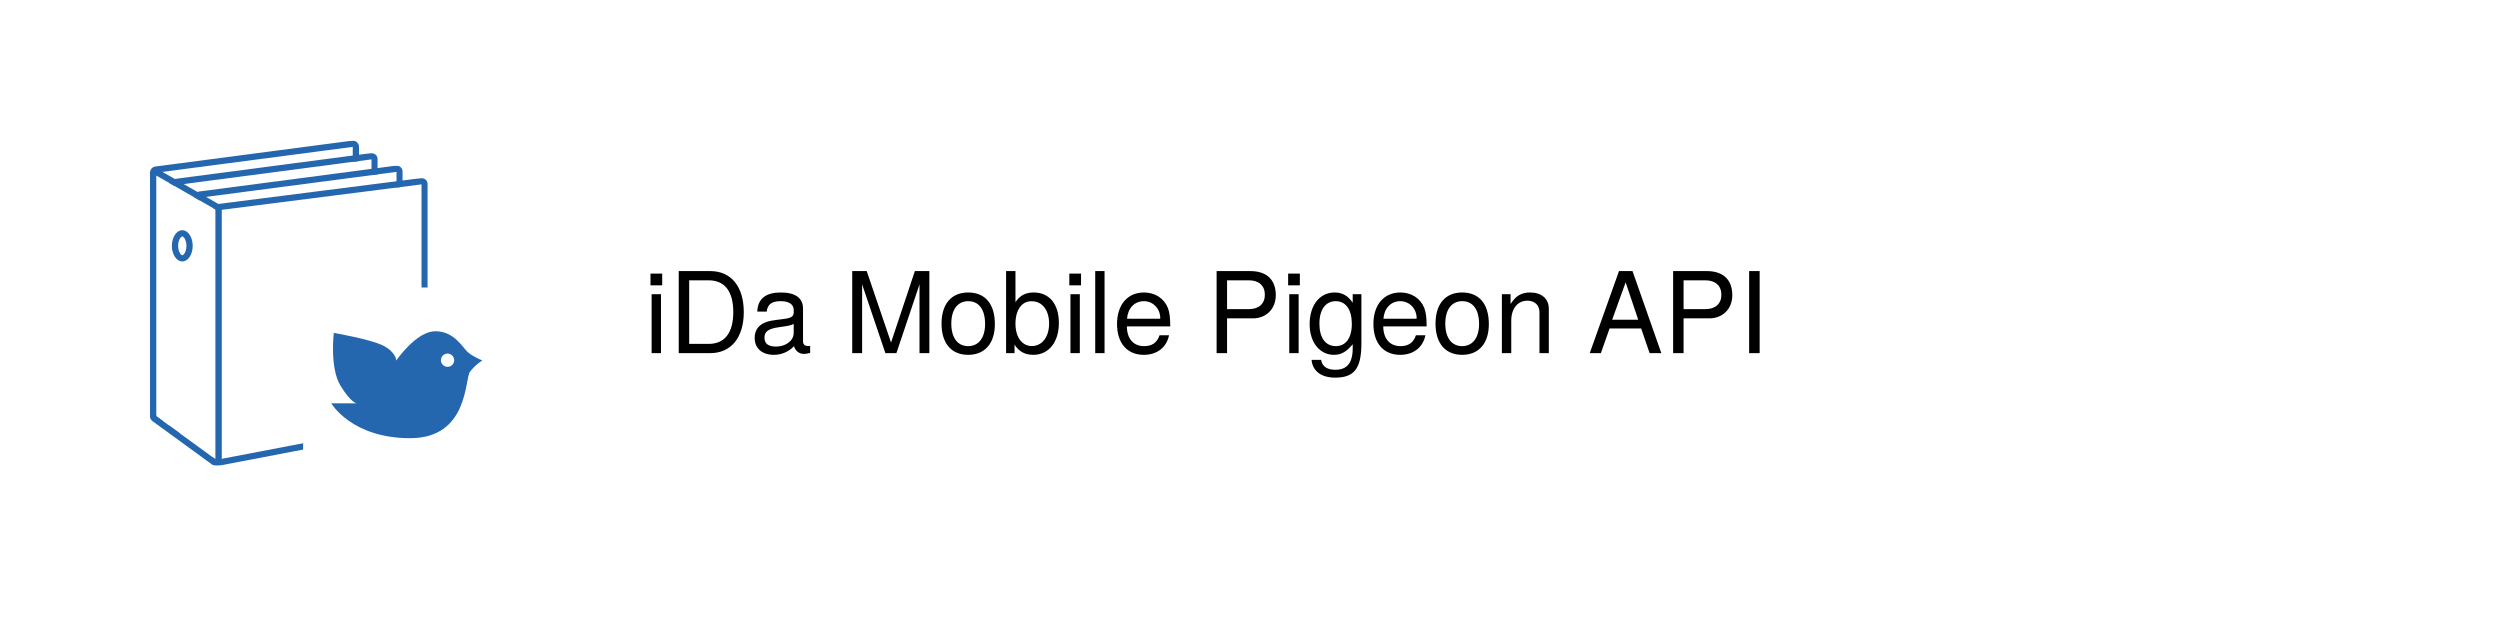
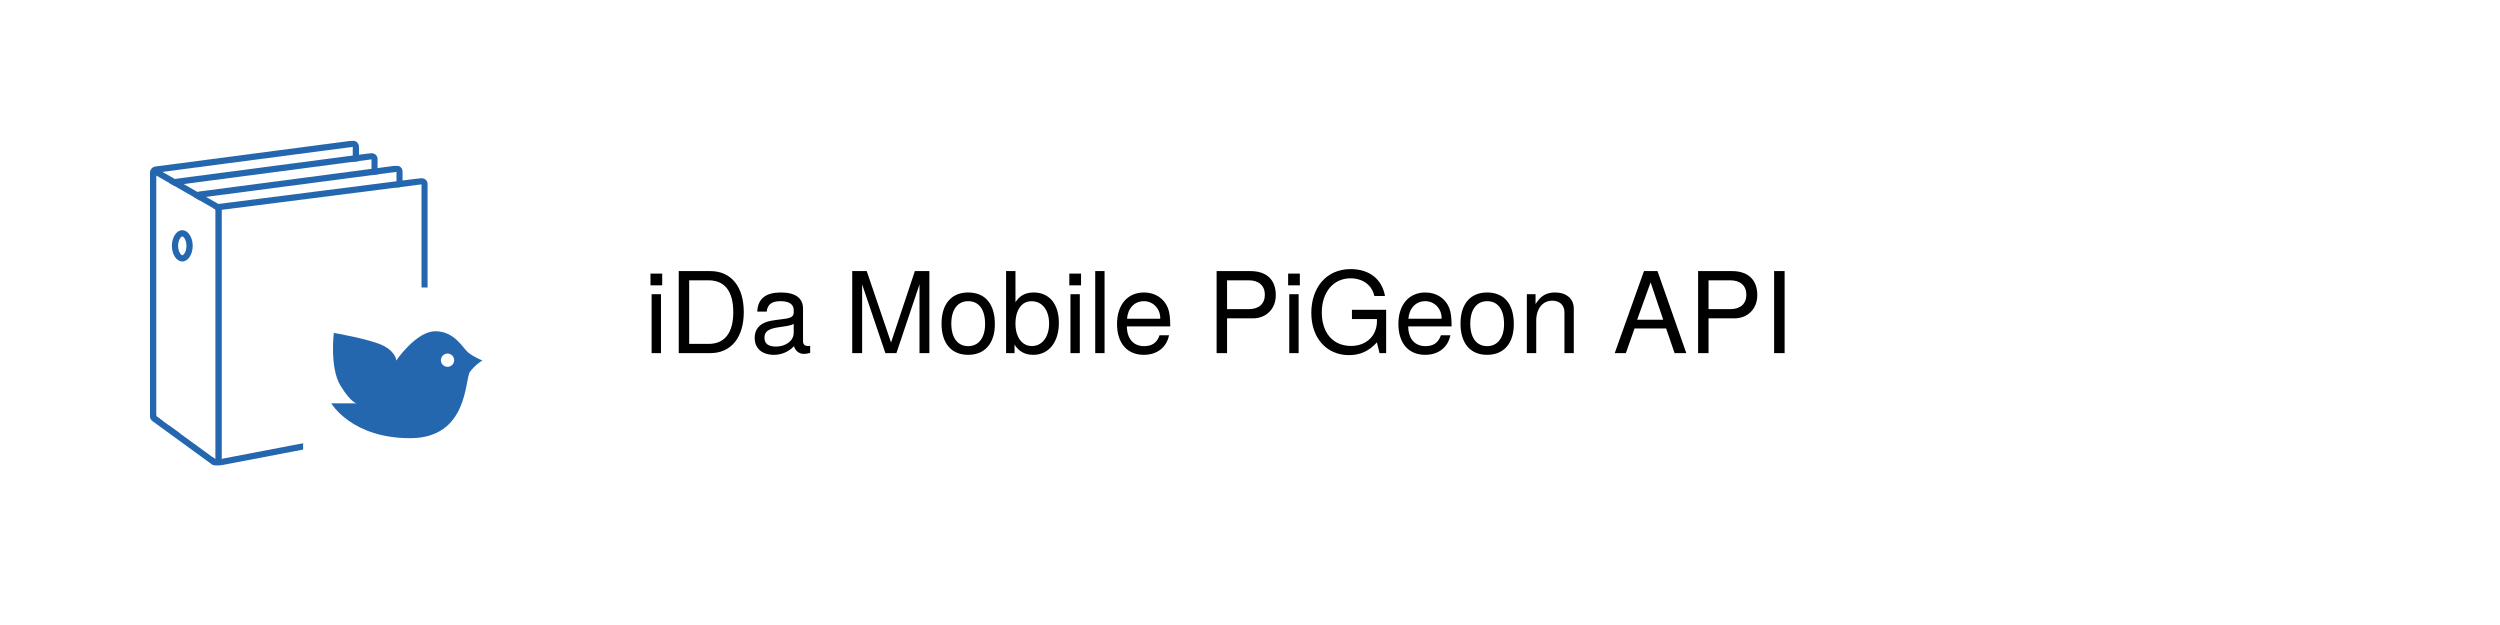
<svg xmlns="http://www.w3.org/2000/svg" xmlns:xlink="http://www.w3.org/1999/xlink" width="800px" height="200px" viewBox="0 0 800 200" version="1.1">
  <defs>
    <polygon id="path-1" points="0 8.26 62.88 0 62.88 77.574 0 85.833" />
    <mask id="mask-2" maskContentUnits="userSpaceOnUse" maskUnits="objectBoundingBox" x="-2" y="-2" width="66.88" height="89.833">
      <rect x="-2" y="-2" width="66.88" height="89.833" fill="white" />
      <use xlink:href="#path-1" fill="black" />
    </mask>
    <polygon id="path-3" points="6 12.26 68.88 4 68.88 81.574 6 89.833" />
    <mask id="mask-4" maskContentUnits="userSpaceOnUse" maskUnits="objectBoundingBox" x="-2" y="-2" width="66.88" height="89.833">
      <rect x="4" y="2" width="66.88" height="89.833" fill="white" />
      <use xlink:href="#path-3" fill="black" />
    </mask>
    <polygon id="path-5" points="14 16.26 76.88 8 76.88 85.574 14 93.833" />
    <mask id="mask-6" maskContentUnits="userSpaceOnUse" maskUnits="objectBoundingBox" x="-2" y="-2" width="66.88" height="89.833">
      <rect x="12" y="6" width="66.88" height="89.833" fill="white" />
      <use xlink:href="#path-5" fill="black" />
    </mask>
    <polygon id="path-7" points="20 20.26 84.88 12 84.88 87.574 20 100" />
    <mask id="mask-8" maskContentUnits="userSpaceOnUse" maskUnits="objectBoundingBox" x="-2" y="-2" width="68.88" height="92">
      <rect x="18" y="10" width="68.88" height="92" fill="white" />
      <use xlink:href="#path-7" fill="black" />
    </mask>
    <polygon id="path-9" points="0 9.167 19 20.067 19 100 0 86.168" />
    <mask id="mask-10" maskContentUnits="userSpaceOnUse" maskUnits="objectBoundingBox" x="-2" y="-2" width="23" height="94.833">
      <rect x="-2" y="7.167" width="23" height="94.833" fill="white" />
      <use xlink:href="#path-9" fill="black" />
    </mask>
    <ellipse id="path-11" cx="8.333" cy="31.667" rx="3.333" ry="5" />
    <mask id="mask-12" maskContentUnits="userSpaceOnUse" maskUnits="objectBoundingBox" x="0" y="0" width="6.667" height="10" fill="white">
      <use xlink:href="#path-11" />
    </mask>
  </defs>
  <g id="doc" stroke="none" stroke-width="1" fill="none" fill-rule="evenodd">
    <g id="pictures-of-products" transform="translate(-100, -477)">
      <g id="pigeon" transform="translate(100, 477)">
        <rect id="Rectangle-2" fill="#FFFFFF" x="0" y="0" width="800" height="200" />
        <g id="box" transform="translate(50, 47)">
          <g id="Group">
            <use id="Rectangle-4" stroke="#2467AF" mask="url(#mask-2)" stroke-width="4" stroke-linecap="round" stroke-linejoin="round" xlink:href="#path-1" />
            <g id="Rectangle-4">
              <use fill="#FFFFFF" fill-rule="evenodd" xlink:href="#path-3" />
              <use stroke="#2467AF" mask="url(#mask-4)" stroke-width="4" stroke-linecap="round" stroke-linejoin="round" xlink:href="#path-3" />
            </g>
            <g id="Rectangle-4">
              <use fill="#FFFFFF" fill-rule="evenodd" xlink:href="#path-5" />
              <use stroke="#2467AF" mask="url(#mask-6)" stroke-width="4" stroke-linecap="round" stroke-linejoin="round" xlink:href="#path-5" />
            </g>
            <g id="Combined-Shape">
              <use fill="#FFFFFF" fill-rule="evenodd" xlink:href="#path-7" />
              <use stroke="#2467AF" mask="url(#mask-8)" stroke-width="4" stroke-linecap="round" stroke-linejoin="round" xlink:href="#path-7" />
            </g>
            <g id="Rectangle">
              <use fill="#FFFFFF" fill-rule="evenodd" xlink:href="#path-9" />
              <use stroke="#2467AF" mask="url(#mask-10)" stroke-width="4" stroke-linecap="round" stroke-linejoin="round" xlink:href="#path-9" />
            </g>
            <use id="Oval-2" stroke="#2467AF" mask="url(#mask-12)" stroke-width="4" xlink:href="#path-11" />
          </g>
        </g>
        <polygon id="Rectangle-4" fill="#FFFFFF" points="97 92 155 92 155 150 97 150" />
        <path d="M106,129.058 C106,129.058 112.465,140.22 131.229,140.22 C149.992,140.22 148.686,121.235 150.393,118.965 C152.101,116.694 154.36,115.344 154.36,115.344 C154.36,115.344 151.536,114.228 149.808,112.787 C148.079,111.346 145.473,106 139.309,106 C133.146,106 126.798,115.378 126.798,115.378 C126.798,115.378 126.798,112.787 122.783,110.678 C118.769,108.569 106.815,106.527 106.815,106.527 C106.815,106.527 105.466,117.659 108.924,123.359 C112.381,129.058 114.19,129.076 114.19,129.076 L106,129.058 Z M143.213,117.388 C144.385,117.388 145.336,116.437 145.336,115.265 C145.336,114.092 144.385,113.141 143.213,113.141 C142.04,113.141 141.089,114.092 141.089,115.265 C141.089,116.437 142.04,117.388 143.213,117.388 Z" id="Path-107" fill="#2467AF" />
-         <text id="iDa-Mobile-Pigeon-AP" font-family="HelveticaNeue, Helvetica Neue" font-size="36" font-weight="normal" fill="#000000">
-           <tspan x="206" y="113">iDa Mobile Pigeon API</tspan>
+         <text id="iDa-Mobile-PiGeon-AP" font-family="HelveticaNeue, Helvetica Neue" font-size="36" font-weight="normal" fill="#000000">
+           <tspan x="206" y="113">iDa Mobile PiGeon API</tspan>
        </text>
      </g>
    </g>
  </g>
</svg>
